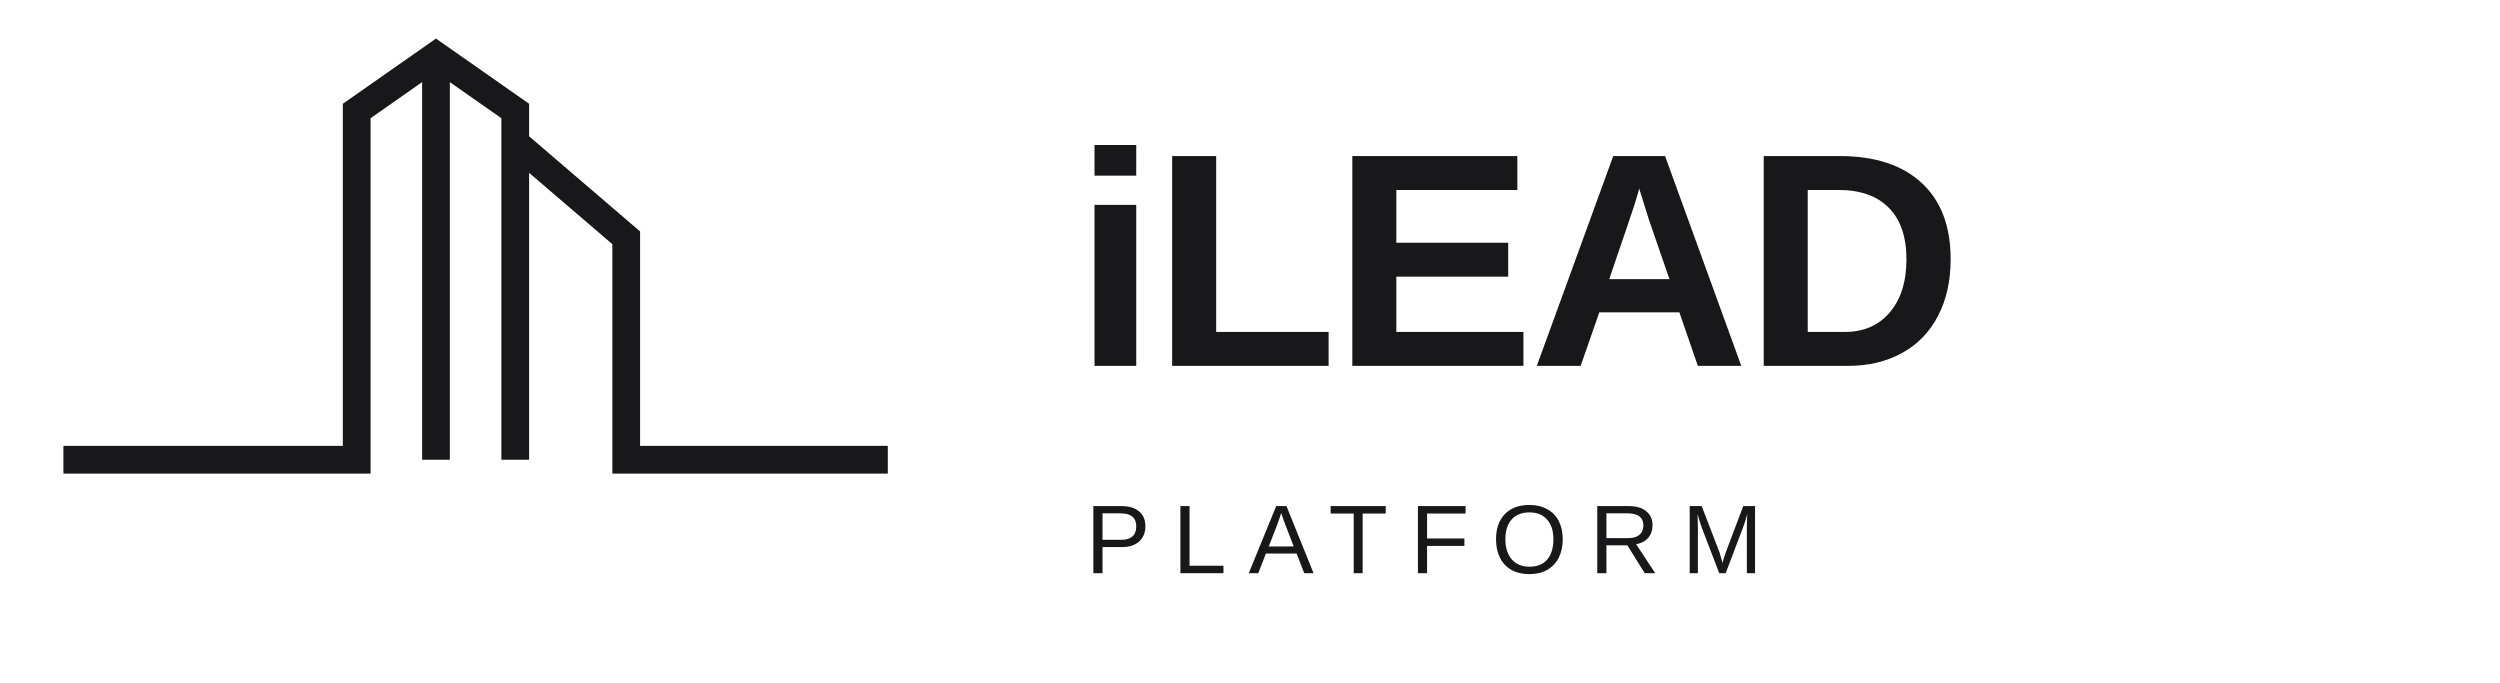
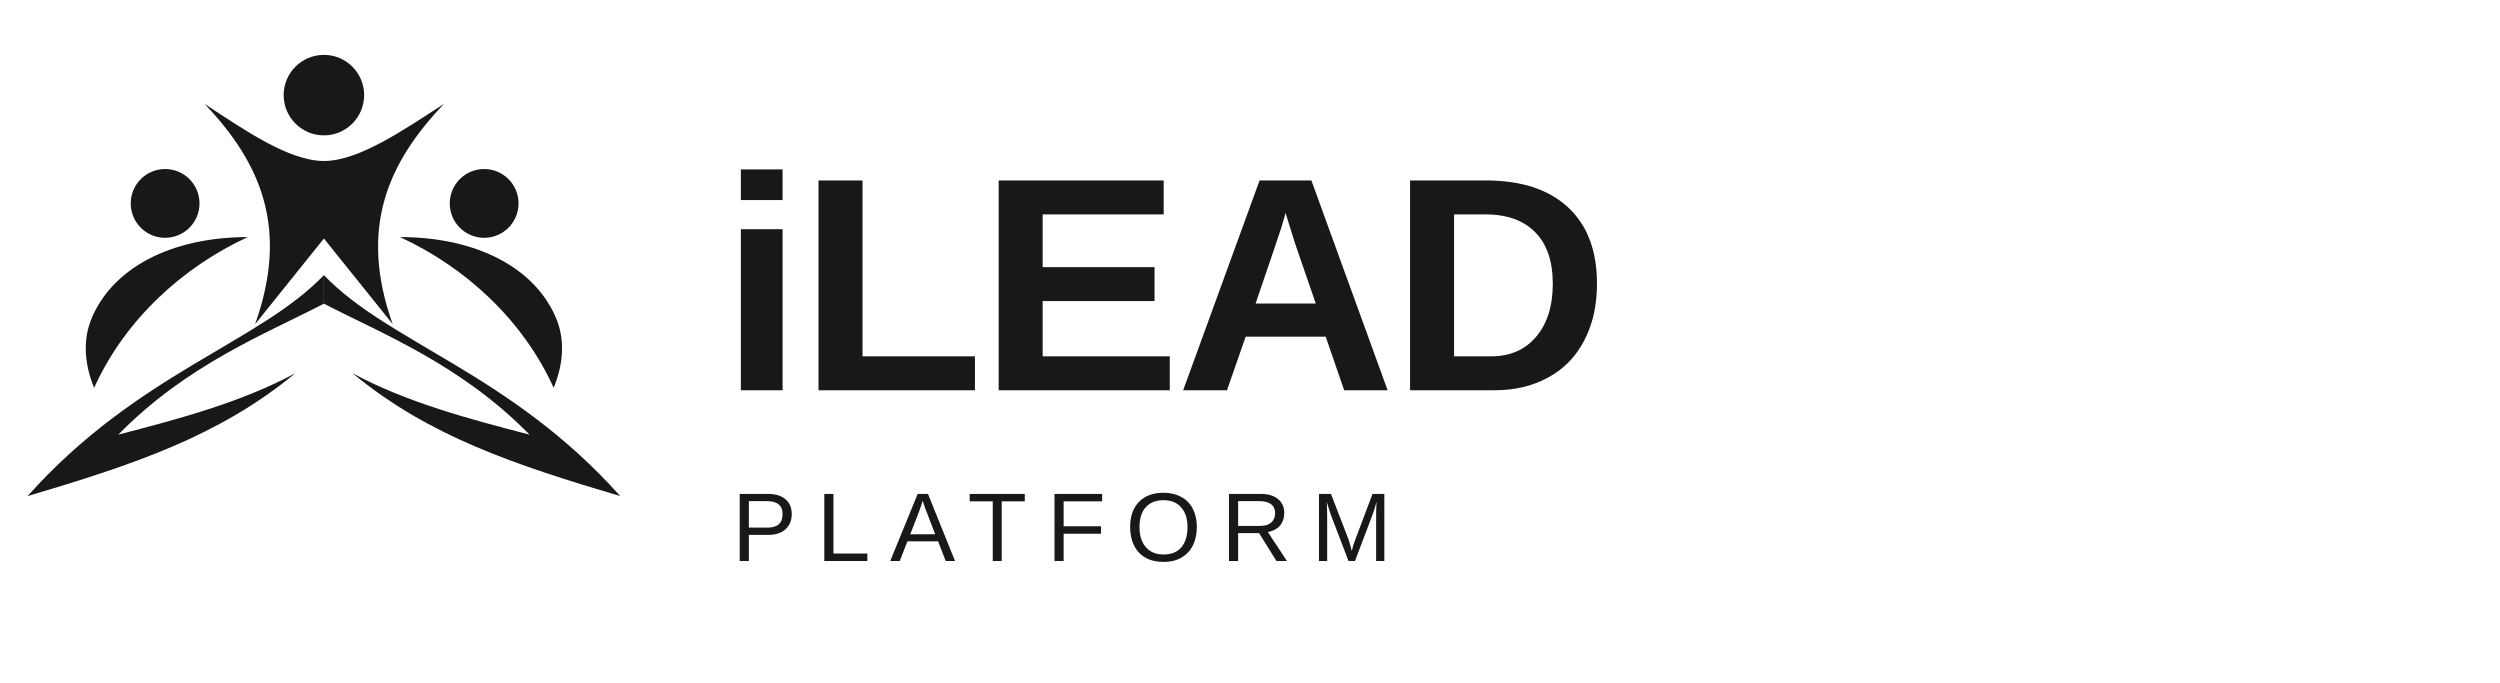
- <svg xmlns="http://www.w3.org/2000/svg" width="205" height="56" viewBox="0 0 205 56" style="color:#18181b">
-   <g transform="translate(0,0) scale(.65)">
-     <path d="M8 58h37V14l10-7 10 7v44m-10-51v51m10-40 14 12v28h33" fill="none" stroke="currentColor" stroke-width="3.5" stroke-linejoin="miter" />
+ <svg xmlns="http://www.w3.org/2000/svg" width="205" height="56" viewBox="0 0 205 56">
+   <g fill="#18181b" transform="translate(-11 -15) scale(.06)">
+     <circle cx="626" cy="380" r="55" />
+     <circle cx="409" cy="528" r="47" />
+     <circle cx="845" cy="528" r="47" />
+     <path d="M463 392C519 429 579 470 626 470S733 429 790 392C714 472 673 561 720 693L626 576 532 693C579 561 539 472 463 392Z" />
+     <path d="M522 574C418 574 335 616 307 689C296 719 300 751 312 780C354 687 433 615 522 574Z" />
+     <path d="M730 574C834 574 917 616 945 689C956 719 952 751 940 780C898 687 819 615 730 574Z" />
+     <path d="M626 626C537 719 371 760 221 928C366 885 483 846 587 760C513 800 426 823 345 844C439 748 547 706 626 665Z" />
+     <path d="M626 626C715 719 881 760 1031 928C886 885 769 846 665 760C739 800 826 823 907 844C813 748 705 706 626 665Z" />
  </g>
-   <text x="88" y="30" fill="currentColor" font-family="Segoe UI,Arial,sans-serif" font-size="25" font-weight="750" letter-spacing="-.5">iLEAD</text>
-   <text x="89" y="47" fill="currentColor" font-family="Segoe UI,Arial,sans-serif" font-size="8" letter-spacing="1.8">PLATFORM</text>
+   <text x="59" y="32" fill="#18181b" font-family="Segoe UI,Arial,sans-serif" font-size="25" font-weight="750" letter-spacing="-.5">iLEAD</text>
+   <text x="60" y="46" fill="#18181b" font-family="Segoe UI,Arial,sans-serif" font-size="8" letter-spacing="1.6">PLATFORM</text>
</svg>
